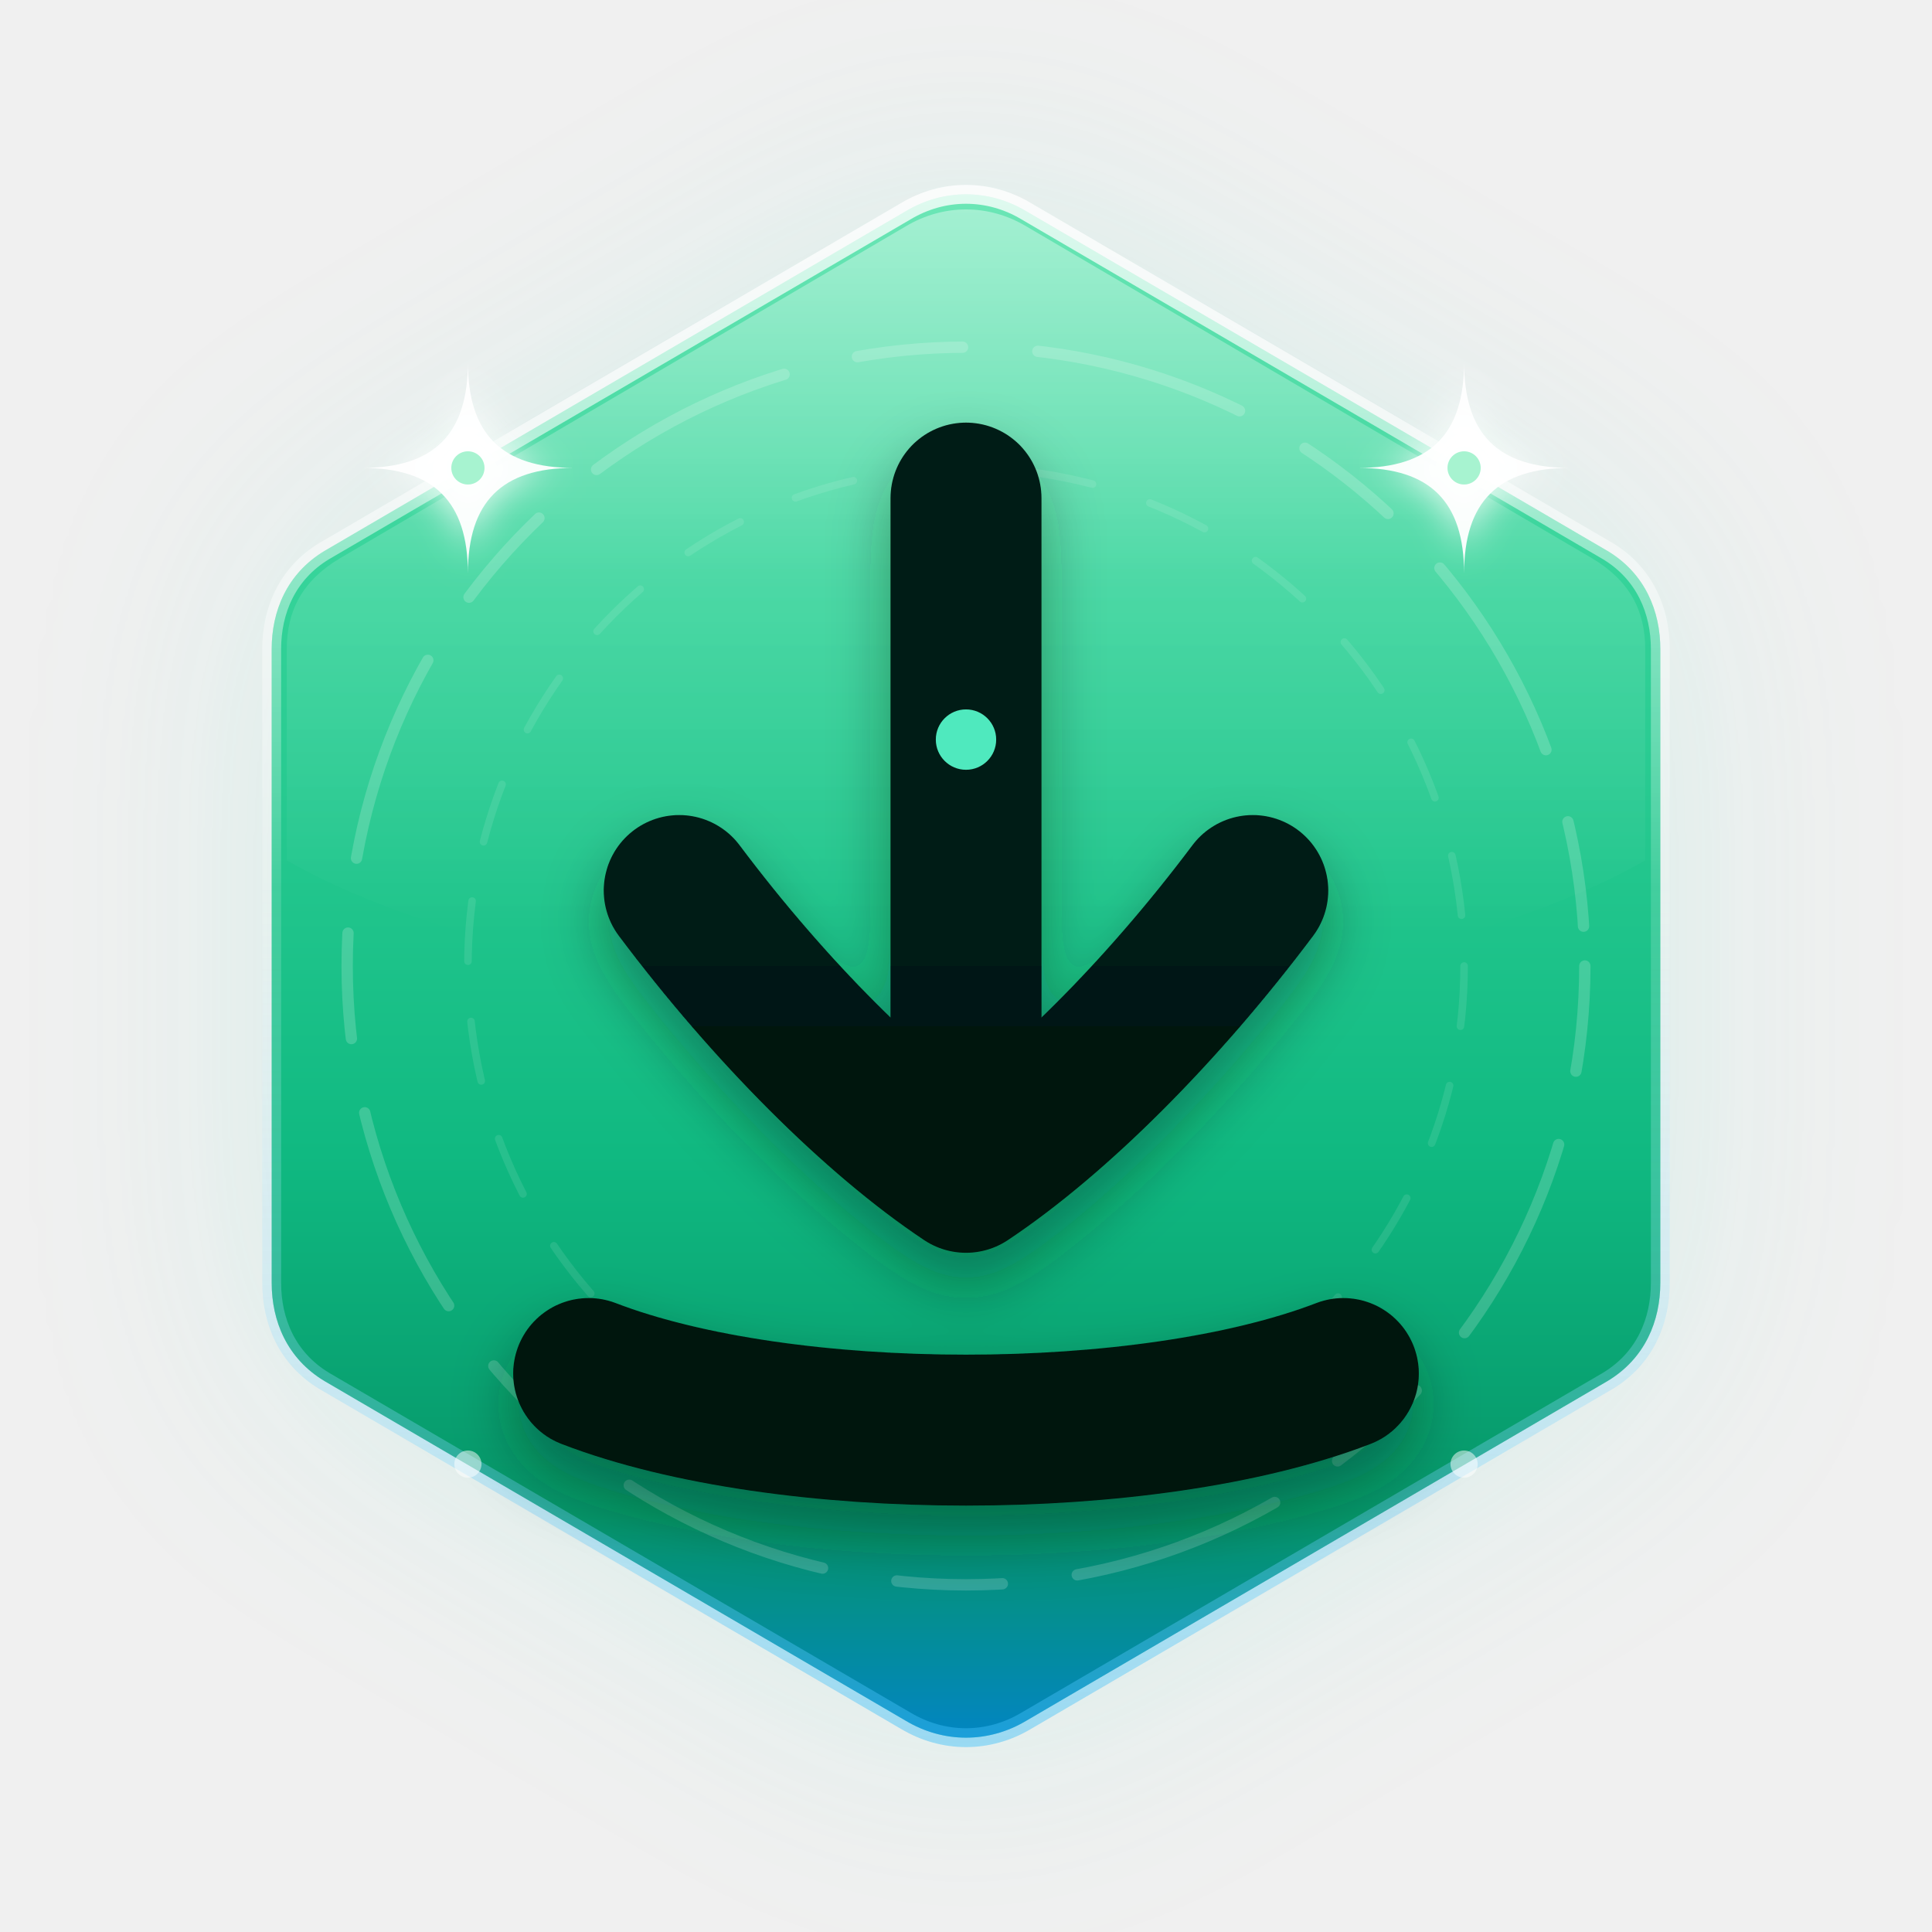
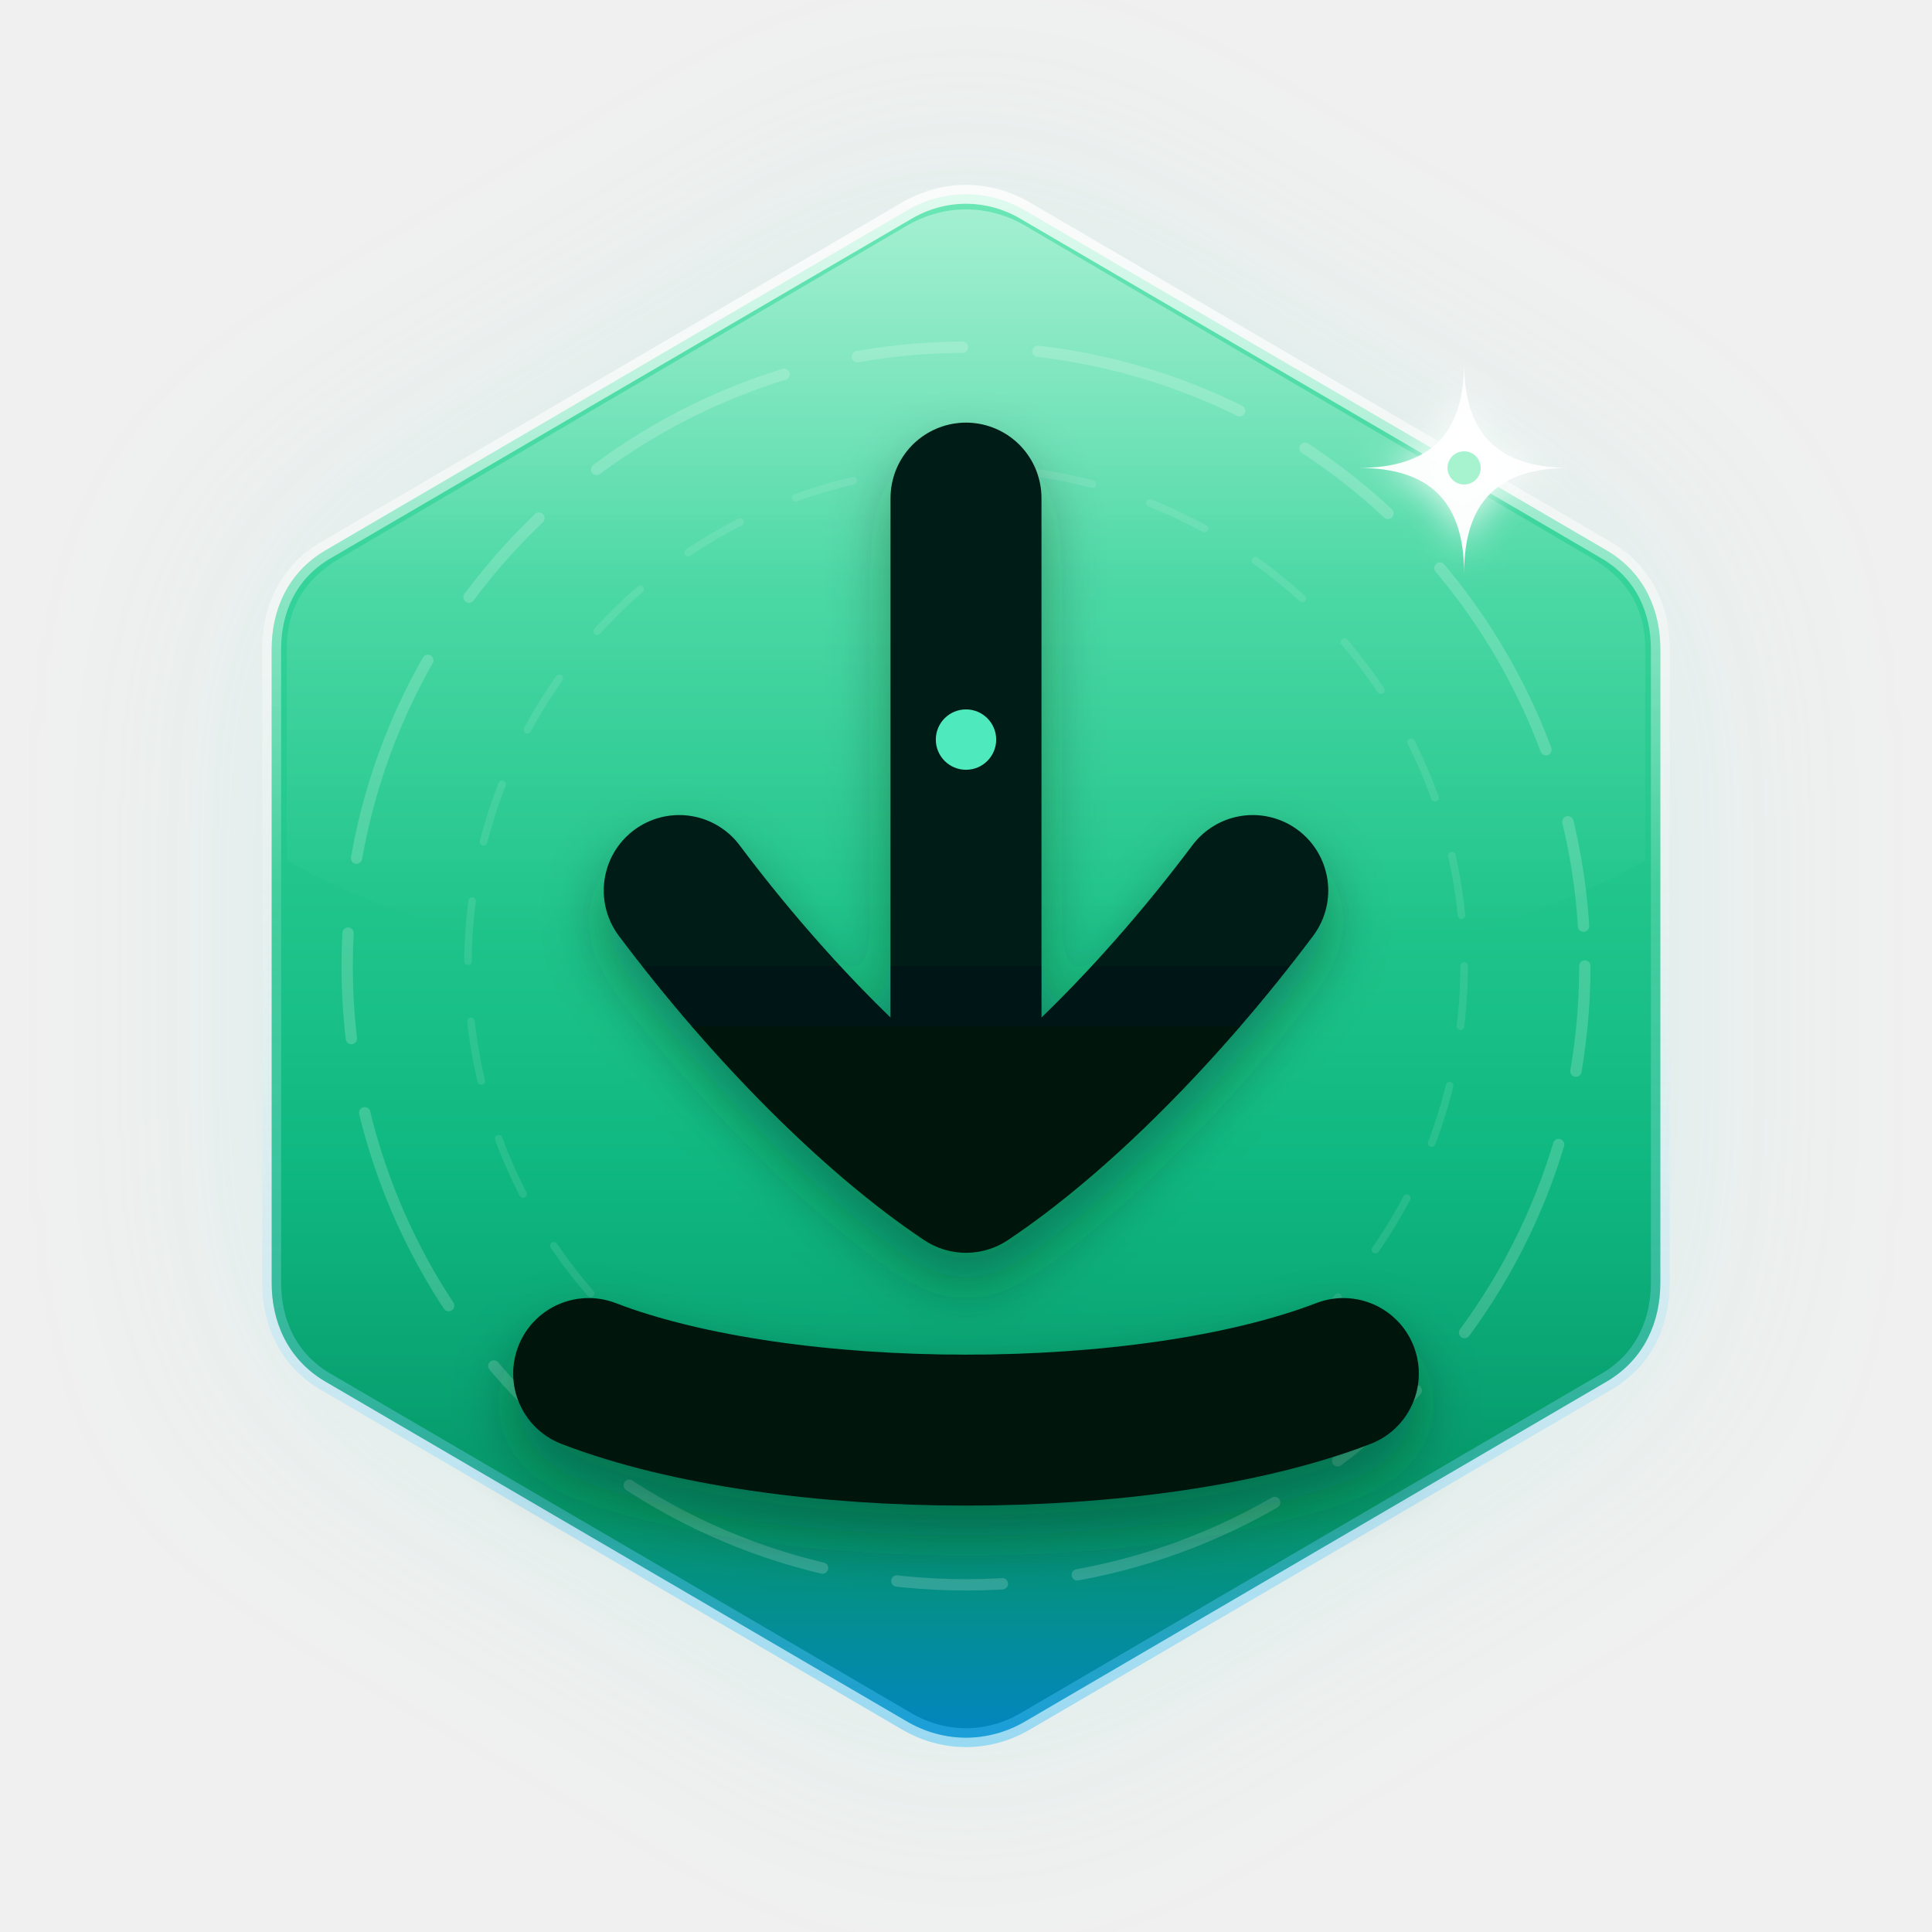
<svg xmlns="http://www.w3.org/2000/svg" viewBox="0 0 256 256" fill="none">
  <defs>
    <filter id="ambientGlow" x="-30%" y="-30%" width="160%" height="160%" filterUnits="userSpaceOnUse">
      <feGaussianBlur stdDeviation="16" result="blur" />
      <feColorMatrix type="matrix" values="0 0 0 0 0.06  0 0 0 0 0.73  0 0 0 0 0.51  0 0 0 0.45 0" />
      <feMerge>
        <feMergeNode />
        <feMergeNode in="SourceGraphic" />
      </feMerge>
    </filter>
    <filter id="artisticShadow" x="-20%" y="-20%" width="140%" height="140%">
      <feDropShadow dx="0" dy="4" stdDeviation="4" flood-color="#022116" flood-opacity="0.38" />
    </filter>
    <filter id="sparkleGlow" x="-50%" y="-50%" width="200%" height="200%">
      <feGaussianBlur stdDeviation="2.5" result="glow" />
      <feMerge>
        <feMergeNode in="glow" />
        <feMergeNode in="SourceGraphic" />
      </feMerge>
    </filter>
    <linearGradient id="auroraGrad" x1="128" y1="24" x2="128" y2="232" gradientUnits="userSpaceOnUse">
      <stop offset="0%" stop-color="#6ee7b7" />
      <stop offset="26%" stop-color="#34d399" />
      <stop offset="62%" stop-color="#10b981" />
      <stop offset="85%" stop-color="#059669" />
      <stop offset="100%" stop-color="#0284c7" />
    </linearGradient>
    <linearGradient id="topHighlight" x1="128" y1="28" x2="128" y2="124" gradientUnits="userSpaceOnUse">
      <stop offset="0%" stop-color="#ffffff" stop-opacity="0.38" />
      <stop offset="50%" stop-color="#ffffff" stop-opacity="0.12" />
      <stop offset="100%" stop-color="#ffffff" stop-opacity="0" />
    </linearGradient>
    <linearGradient id="rimLight" x1="128" y1="24" x2="128" y2="232" gradientUnits="userSpaceOnUse">
      <stop offset="0%" stop-color="#ffffff" stop-opacity="0.8" />
      <stop offset="45%" stop-color="#ffffff" stop-opacity="0.15" />
      <stop offset="100%" stop-color="#38bdf8" stop-opacity="0.45" />
    </linearGradient>
    <linearGradient id="inkGrad" x1="128" y1="64" x2="128" y2="192" gradientUnits="userSpaceOnUse">
      <stop offset="0%" stop-color="#041f16" />
      <stop offset="100%" stop-color="#02140e" />
    </linearGradient>
  </defs>
  <path d="M120 28 C125 25 131 25 136 28 L213 73 C218 76 220 81 220 86 L220 170 C220 175 218 180 213 183 L136 228 C131 231 125 231 120 228 L43 183 C38 180 36 175 36 170 L36 86 C36 81 38 76 43 73 Z" fill="#10b981" opacity="0.35" filter="url(#ambientGlow)" />
  <path d="M120 28 C125 25 131 25 136 28 L213 73 C218 76 220 81 220 86 L220 170 C220 175 218 180 213 183 L136 228 C131 231 125 231 120 228 L43 183 C38 180 36 175 36 170 L36 86 C36 81 38 76 43 73 Z" fill="url(#auroraGrad)" stroke="url(#rimLight)" stroke-width="2.5" stroke-linejoin="round" />
  <path d="M120 30 C125 27 131 27 136 30 L211 74 C216 77 218 81 218 86 L218 114 C176 138 80 138 38 114 L38 86 C38 81 40 77 45 74 Z" fill="url(#topHighlight)" />
  <circle cx="128" cy="128" r="82" stroke="rgba(255, 255, 255, 0.18)" stroke-width="1.5" stroke-linecap="round" stroke-dasharray="14 10 28 10" />
  <circle cx="128" cy="128" r="66" stroke="rgba(255, 255, 255, 0.1)" stroke-width="1" stroke-linecap="round" stroke-dasharray="8 8" />
  <g filter="url(#artisticShadow)">
    <path d="M128 66 L128 144" stroke="url(#inkGrad)" stroke-width="20" stroke-linecap="round" />
    <path d="M90 118 C102 134 116 148 128 156 C140 148 154 134 166 118" fill="none" stroke="url(#inkGrad)" stroke-width="20" stroke-linecap="round" stroke-linejoin="round" />
    <path d="M78 182 C104 192 152 192 178 182" fill="none" stroke="url(#inkGrad)" stroke-width="20" stroke-linecap="round" />
    <circle cx="128" cy="98" r="4" fill="#58ffd0" opacity="0.9" />
  </g>
  <g filter="url(#sparkleGlow)" transform="translate(194, 62)">
    <path d="M0 -14 C0 -4.5 4.5 0 14 0 C4.5 0 0 4.5 0 14 C0 4.5 -4.5 0 -14 0 C-4.5 0 0 -4.5 0 -14 Z" fill="#ffffff" opacity="0.95" />
    <circle cx="0" cy="0" r="2.2" fill="#a7f3d0" />
  </g>
-   <g filter="url(#sparkleGlow)" transform="translate(62, 62)">
-     <path d="M0 -14 C0 -4.5 4.5 0 14 0 C4.5 0 0 4.5 0 14 C0 4.5 -4.5 0 -14 0 C-4.5 0 0 -4.5 0 -14 Z" fill="#ffffff" opacity="0.95" />
-     <circle cx="0" cy="0" r="2.2" fill="#a7f3d0" />
-   </g>
-   <circle cx="62" cy="194" r="1.8" fill="#ffffff" opacity="0.5" />
-   <circle cx="194" cy="194" r="1.8" fill="#ffffff" opacity="0.5" />
</svg>
